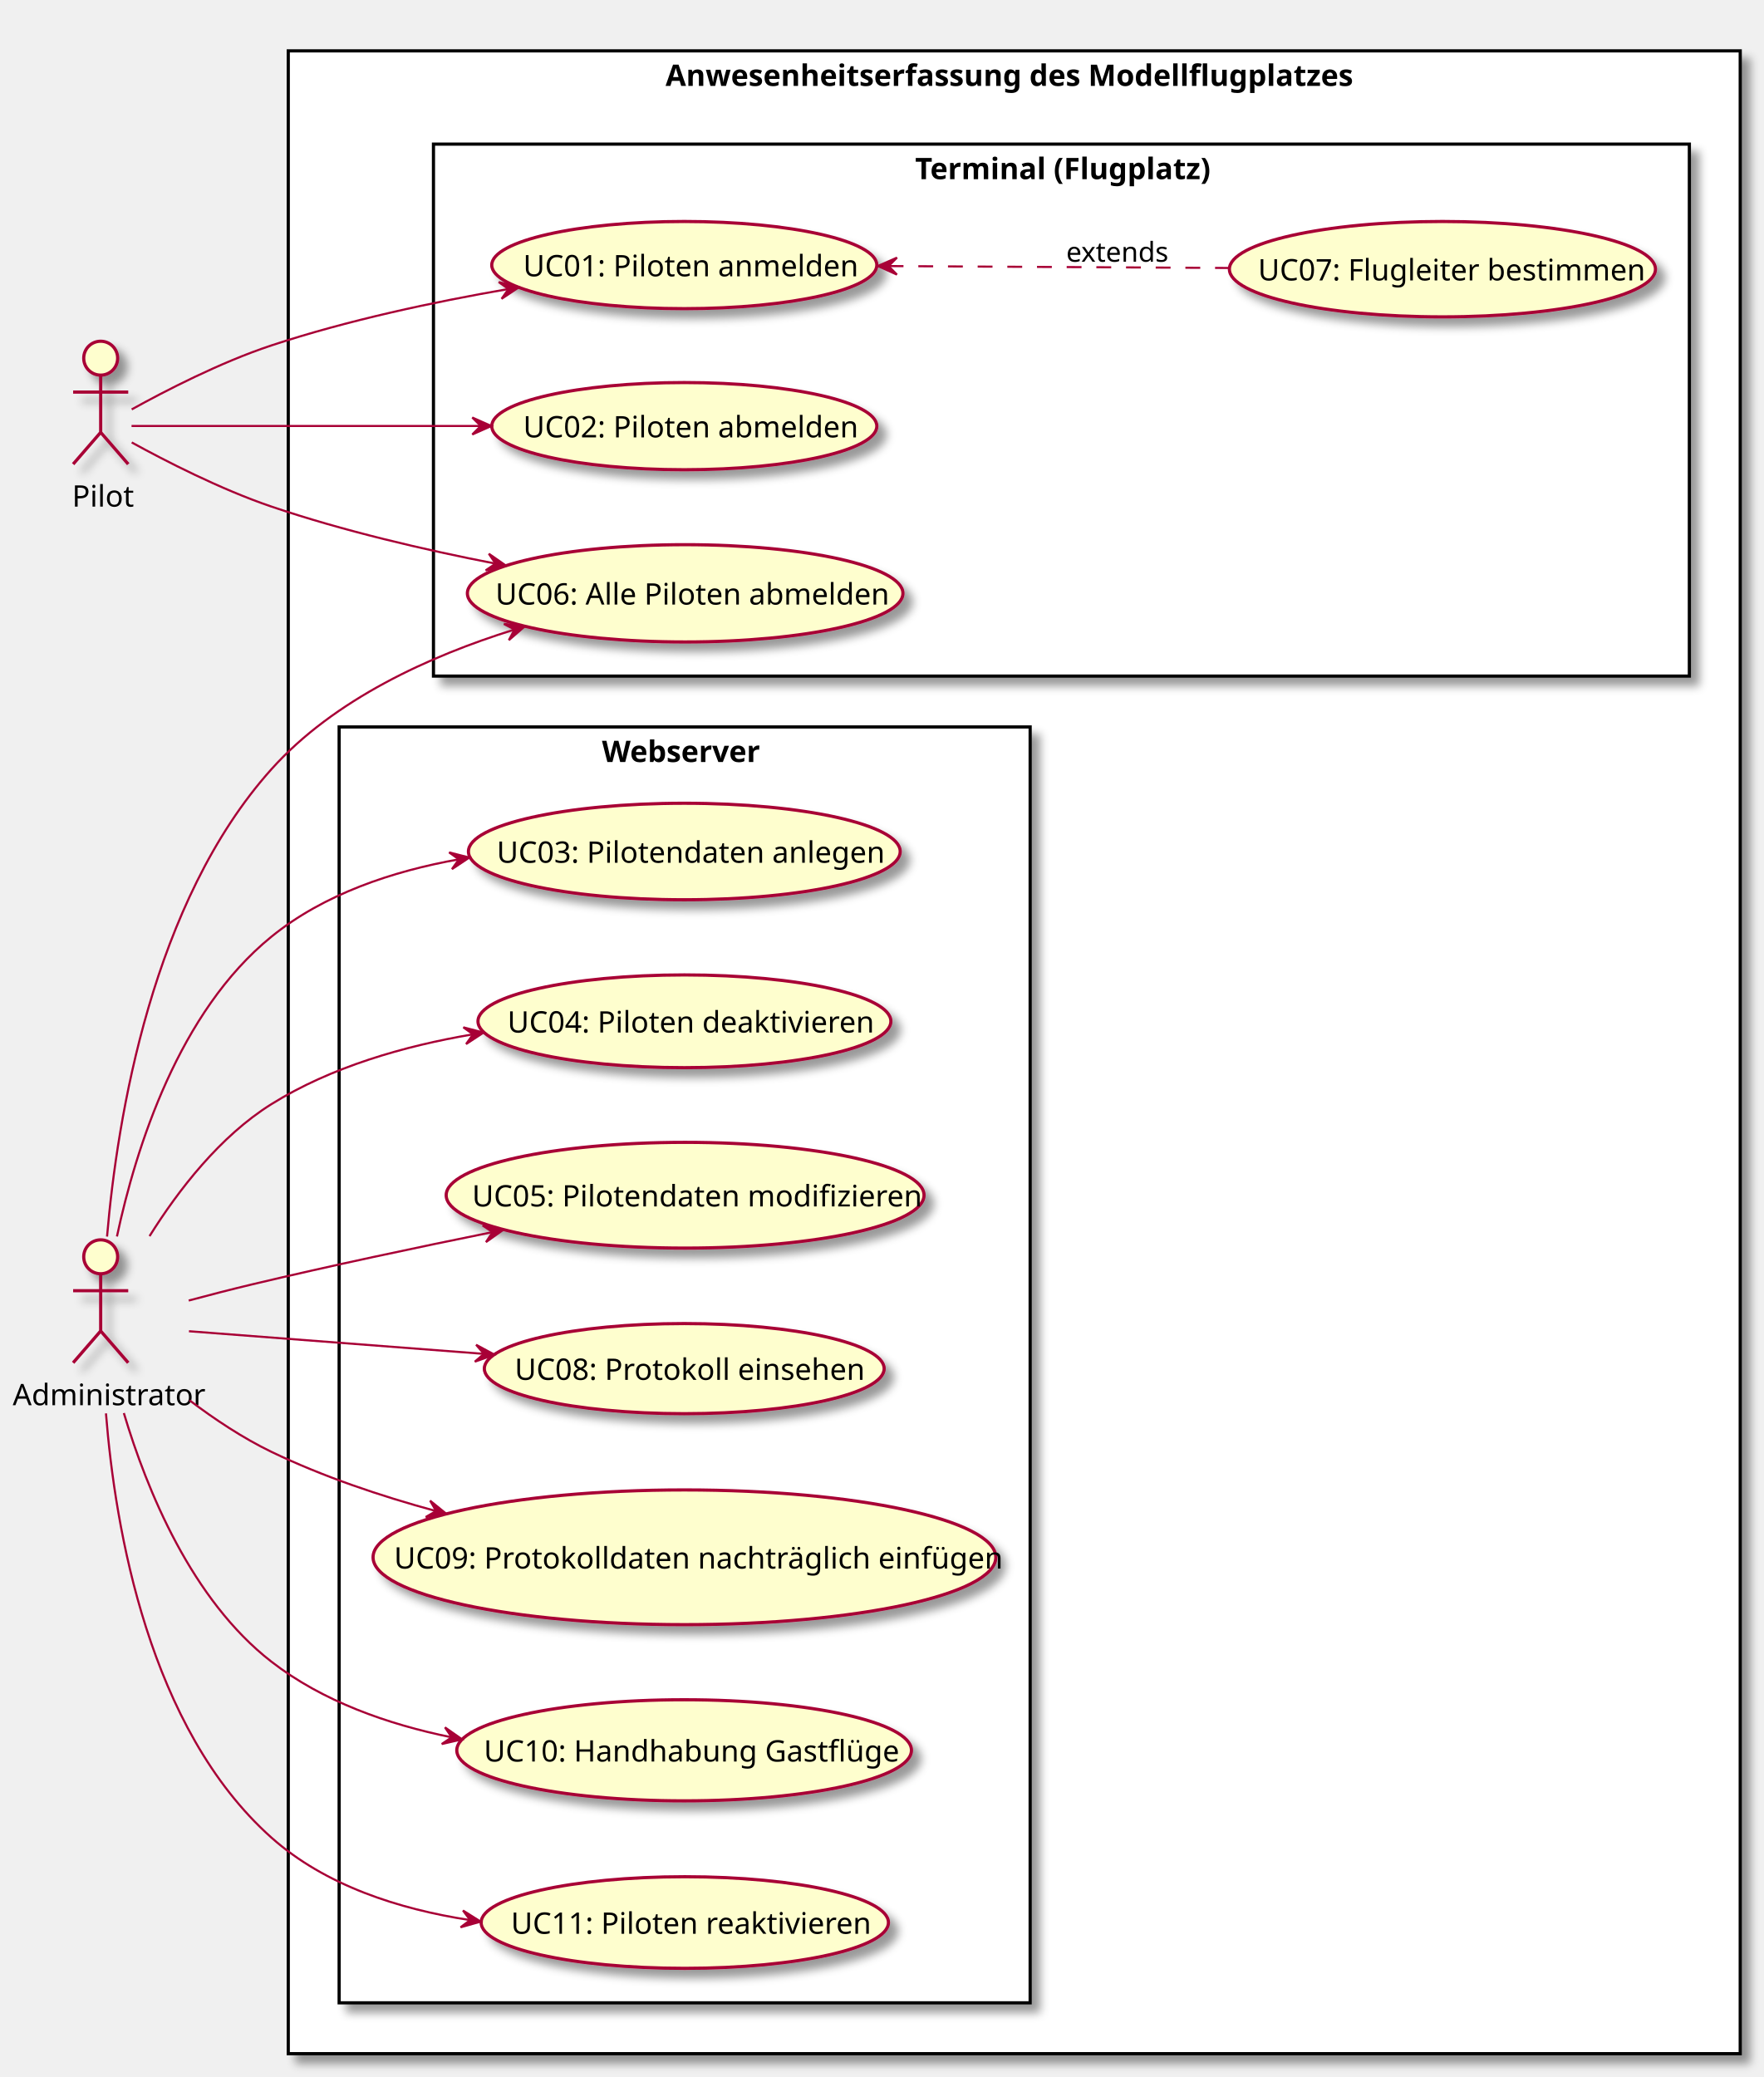
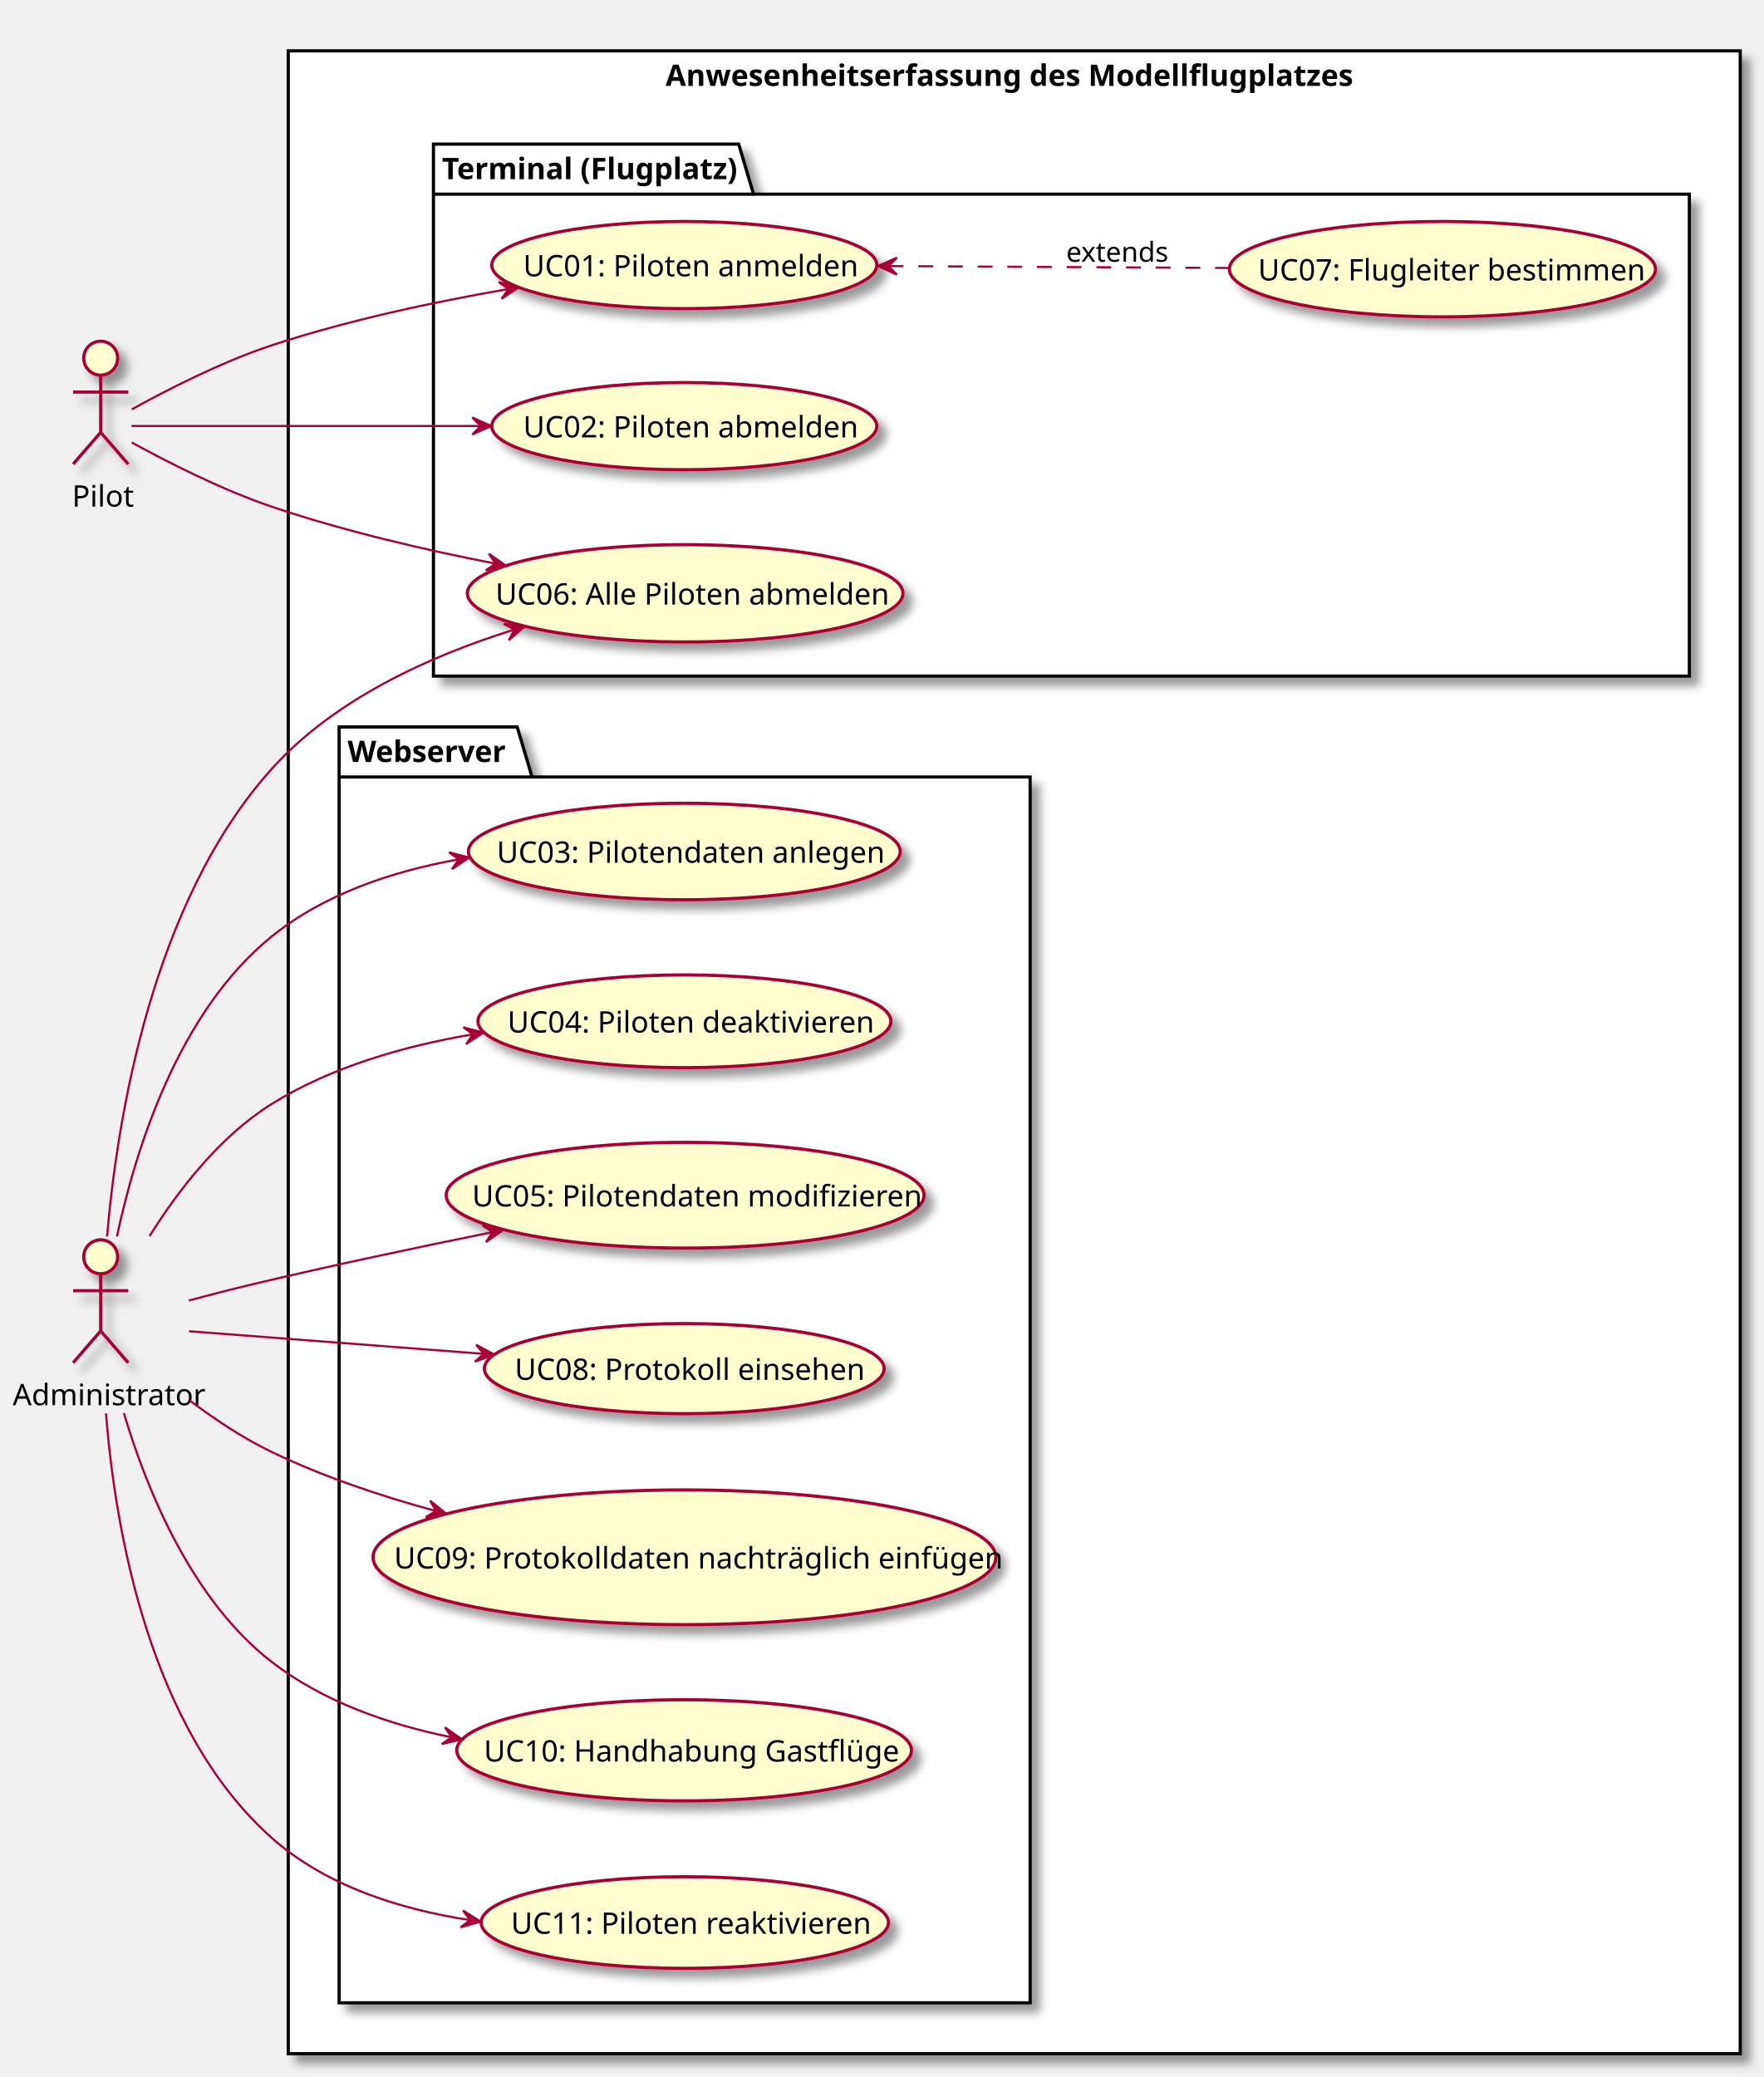
<svg xmlns="http://www.w3.org/2000/svg" contentScriptType="application/ecmascript" contentStyleType="text/css" height="980px" preserveAspectRatio="none" style="width:832px;height:980px;" version="1.1" viewBox="0 0 832 980" width="832px" zoomAndPan="magnify">
  <defs>
-     <filter height="300%" id="fractepvz04qn" width="300%" x="-1" y="-1">
+     <filter height="300%" id="f19pktaibm734x" width="300%" x="-1" y="-1">
      <feGaussianBlur result="blurOut" stdDeviation="2.0" />
      <feColorMatrix in="blurOut" result="blurOut2" type="matrix" values="0 0 0 0 0 0 0 0 0 0 0 0 0 0 0 0 0 0 .4 0" />
      <feOffset dx="4.0" dy="4.0" in="blurOut2" result="blurOut3" />
      <feBlend in="SourceGraphic" in2="blurOut3" mode="normal" />
    </filter>
  </defs>
  <g>
-     <rect fill="#FFFFFF" filter="url(#fractepvz04qn)" height="945" style="stroke: #000000; stroke-width: 1.5;" width="685" x="136" y="24" />
+     <rect fill="#FFFFFF" filter="url(#f19pktaibm734x)" height="945" style="stroke: #000000; stroke-width: 1.5;" width="685" x="136" y="24" />
    <text fill="#000000" font-family="sans-serif" font-size="14" font-weight="bold" lengthAdjust="spacingAndGlyphs" textLength="329" x="314" y="40.533">
      Anwesenheitserfassung des Modellflugplatzes
    </text>
-     <rect fill="#FFFFFF" filter="url(#fractepvz04qn)" height="251" style="stroke: #000000; stroke-width: 1.5;" width="592.5" x="204.5" y="68" />
-     <text fill="#000000" font-family="sans-serif" font-size="14" font-weight="bold" lengthAdjust="spacingAndGlyphs" textLength="138" x="431.75" y="84.533">
+     <polygon fill="#FFFFFF" filter="url(#f19pktaibm734x)" points="204.5,68,348.5,68,355.5,91.609,797,91.609,797,319,204.5,319,204.5,68" style="stroke: #000000; stroke-width: 1.5;" />
+     <line style="stroke: #000000; stroke-width: 1.5;" x1="204.5" x2="355.5" y1="91.609" y2="91.609" />
+     <text fill="#000000" font-family="sans-serif" font-size="14" font-weight="bold" lengthAdjust="spacingAndGlyphs" textLength="138" x="208.5" y="84.533">
      Terminal (Flugplatz)
    </text>
-     <rect fill="#FFFFFF" filter="url(#fractepvz04qn)" height="602" style="stroke: #000000; stroke-width: 1.5;" width="326" x="160" y="343" />
-     <text fill="#000000" font-family="sans-serif" font-size="14" font-weight="bold" lengthAdjust="spacingAndGlyphs" textLength="78" x="284" y="359.533">
+     <polygon fill="#FFFFFF" filter="url(#f19pktaibm734x)" points="160,343,244,343,251,366.609,486,366.609,486,945,160,945,160,343" style="stroke: #000000; stroke-width: 1.5;" />
+     <line style="stroke: #000000; stroke-width: 1.5;" x1="160" x2="251" y1="366.609" y2="366.609" />
+     <text fill="#000000" font-family="sans-serif" font-size="14" font-weight="bold" lengthAdjust="spacingAndGlyphs" textLength="78" x="164" y="359.533">
      Webserver
    </text>
-     <ellipse cx="322.83" cy="125.066" fill="#FEFECE" filter="url(#fractepvz04qn)" rx="90.83" ry="20.566" style="stroke: #A80036; stroke-width: 1.5;" />
+     <ellipse cx="322.83" cy="125.066" fill="#FEFECE" filter="url(#f19pktaibm734x)" rx="90.83" ry="20.566" style="stroke: #A80036; stroke-width: 1.5;" />
    <text fill="#000000" font-family="sans-serif" font-size="14" lengthAdjust="spacingAndGlyphs" textLength="152" x="246.83" y="130.371">
      UC01: Piloten anmelden
    </text>
-     <ellipse cx="322.83" cy="201.066" fill="#FEFECE" filter="url(#fractepvz04qn)" rx="90.83" ry="20.566" style="stroke: #A80036; stroke-width: 1.5;" />
+     <ellipse cx="322.83" cy="201.066" fill="#FEFECE" filter="url(#f19pktaibm734x)" rx="90.83" ry="20.566" style="stroke: #A80036; stroke-width: 1.5;" />
    <text fill="#000000" font-family="sans-serif" font-size="14" lengthAdjust="spacingAndGlyphs" textLength="152" x="246.83" y="206.371">
      UC02: Piloten abmelden
    </text>
-     <ellipse cx="323.241" cy="279.948" fill="#FEFECE" filter="url(#fractepvz04qn)" rx="102.741" ry="22.948" style="stroke: #A80036; stroke-width: 1.5;" />
+     <ellipse cx="323.241" cy="279.948" fill="#FEFECE" filter="url(#f19pktaibm734x)" rx="102.741" ry="22.948" style="stroke: #A80036; stroke-width: 1.5;" />
    <text fill="#000000" font-family="sans-serif" font-size="14" lengthAdjust="spacingAndGlyphs" textLength="179" x="233.741" y="285.253">
      UC06: Alle Piloten abmelden
    </text>
-     <ellipse cx="680.504" cy="127.001" fill="#FEFECE" filter="url(#fractepvz04qn)" rx="100.504" ry="22.501" style="stroke: #A80036; stroke-width: 1.5;" />
+     <ellipse cx="680.504" cy="127.001" fill="#FEFECE" filter="url(#f19pktaibm734x)" rx="100.504" ry="22.501" style="stroke: #A80036; stroke-width: 1.5;" />
    <text fill="#000000" font-family="sans-serif" font-size="14" lengthAdjust="spacingAndGlyphs" textLength="174" x="593.504" y="132.305">
      UC07: Flugleiter bestimmen
    </text>
-     <ellipse cx="322.845" cy="401.769" fill="#FEFECE" filter="url(#fractepvz04qn)" rx="101.845" ry="22.769" style="stroke: #A80036; stroke-width: 1.5;" />
+     <ellipse cx="322.845" cy="401.769" fill="#FEFECE" filter="url(#f19pktaibm734x)" rx="101.845" ry="22.769" style="stroke: #A80036; stroke-width: 1.5;" />
    <text fill="#000000" font-family="sans-serif" font-size="14" lengthAdjust="spacingAndGlyphs" textLength="177" x="234.345" y="407.074">
      UC03: Pilotendaten anlegen
    </text>
-     <ellipse cx="322.894" cy="481.879" fill="#FEFECE" filter="url(#fractepvz04qn)" rx="97.394" ry="21.879" style="stroke: #A80036; stroke-width: 1.5;" />
+     <ellipse cx="322.894" cy="481.879" fill="#FEFECE" filter="url(#f19pktaibm734x)" rx="97.394" ry="21.879" style="stroke: #A80036; stroke-width: 1.5;" />
    <text fill="#000000" font-family="sans-serif" font-size="14" lengthAdjust="spacingAndGlyphs" textLength="167" x="239.394" y="487.184">
      UC04: Piloten deaktivieren
    </text>
-     <ellipse cx="323.219" cy="563.944" fill="#FEFECE" filter="url(#fractepvz04qn)" rx="112.719" ry="24.944" style="stroke: #A80036; stroke-width: 1.5;" />
+     <ellipse cx="323.219" cy="563.944" fill="#FEFECE" filter="url(#f19pktaibm734x)" rx="112.719" ry="24.944" style="stroke: #A80036; stroke-width: 1.5;" />
    <text fill="#000000" font-family="sans-serif" font-size="14" lengthAdjust="spacingAndGlyphs" textLength="201" x="222.719" y="569.249">
      UC05: Pilotendaten modifizieren
    </text>
-     <ellipse cx="322.813" cy="645.763" fill="#FEFECE" filter="url(#fractepvz04qn)" rx="94.313" ry="21.263" style="stroke: #A80036; stroke-width: 1.5;" />
+     <ellipse cx="322.813" cy="645.763" fill="#FEFECE" filter="url(#f19pktaibm734x)" rx="94.313" ry="21.263" style="stroke: #A80036; stroke-width: 1.5;" />
    <text fill="#000000" font-family="sans-serif" font-size="14" lengthAdjust="spacingAndGlyphs" textLength="160" x="242.813" y="651.067">
      UC08: Protokoll einsehen
    </text>
-     <ellipse cx="322.899" cy="734.78" fill="#FEFECE" filter="url(#fractepvz04qn)" rx="146.899" ry="31.78" style="stroke: #A80036; stroke-width: 1.5;" />
+     <ellipse cx="322.899" cy="734.78" fill="#FEFECE" filter="url(#f19pktaibm734x)" rx="146.899" ry="31.78" style="stroke: #A80036; stroke-width: 1.5;" />
    <text fill="#000000" font-family="sans-serif" font-size="14" lengthAdjust="spacingAndGlyphs" textLength="274" x="185.899" y="740.085">
      UC09: Protokolldaten nachträglich einfügen
    </text>
-     <ellipse cx="322.751" cy="825.85" fill="#FEFECE" filter="url(#fractepvz04qn)" rx="107.251" ry="23.85" style="stroke: #A80036; stroke-width: 1.5;" />
+     <ellipse cx="322.751" cy="825.85" fill="#FEFECE" filter="url(#f19pktaibm734x)" rx="107.251" ry="23.85" style="stroke: #A80036; stroke-width: 1.5;" />
    <text fill="#000000" font-family="sans-serif" font-size="14" lengthAdjust="spacingAndGlyphs" textLength="189" x="228.251" y="831.155">
      UC10: Handhabung Gastflüge
    </text>
-     <ellipse cx="323.07" cy="907.114" fill="#FEFECE" filter="url(#fractepvz04qn)" rx="96.07" ry="21.614" style="stroke: #A80036; stroke-width: 1.5;" />
+     <ellipse cx="323.07" cy="907.114" fill="#FEFECE" filter="url(#f19pktaibm734x)" rx="96.07" ry="21.614" style="stroke: #A80036; stroke-width: 1.5;" />
    <text fill="#000000" font-family="sans-serif" font-size="14" lengthAdjust="spacingAndGlyphs" textLength="164" x="241.07" y="912.419">
      UC11: Piloten reaktivieren
    </text>
-     <ellipse cx="47.5" cy="169" fill="#FEFECE" filter="url(#fractepvz04qn)" rx="8" ry="8" style="stroke: #A80036; stroke-width: 1.5;" />
-     <path d="M47.5,177 L47.5,204 M34.5,185 L60.5,185 M47.5,204 L34.5,219 M47.5,204 L60.5,219 " fill="none" filter="url(#fractepvz04qn)" style="stroke: #A80036; stroke-width: 1.5;" />
+     <ellipse cx="47.5" cy="169" fill="#FEFECE" filter="url(#f19pktaibm734x)" rx="8" ry="8" style="stroke: #A80036; stroke-width: 1.5;" />
+     <path d="M47.5,177 L47.5,204 M34.5,185 L60.5,185 M47.5,204 L34.5,219 M47.5,204 L60.5,219 " fill="none" filter="url(#f19pktaibm734x)" style="stroke: #A80036; stroke-width: 1.5;" />
    <text fill="#000000" font-family="sans-serif" font-size="14" lengthAdjust="spacingAndGlyphs" textLength="27" x="34" y="239.033">
      Pilot
    </text>
-     <ellipse cx="47.5" cy="593" fill="#FEFECE" filter="url(#fractepvz04qn)" rx="8" ry="8" style="stroke: #A80036; stroke-width: 1.5;" />
-     <path d="M47.5,601 L47.5,628 M34.5,609 L60.5,609 M47.5,628 L34.5,643 M47.5,628 L60.5,643 " fill="none" filter="url(#fractepvz04qn)" style="stroke: #A80036; stroke-width: 1.5;" />
+     <ellipse cx="47.5" cy="593" fill="#FEFECE" filter="url(#f19pktaibm734x)" rx="8" ry="8" style="stroke: #A80036; stroke-width: 1.5;" />
+     <path d="M47.5,601 L47.5,628 M34.5,609 L60.5,609 M47.5,628 L34.5,643 M47.5,628 L60.5,643 " fill="none" filter="url(#f19pktaibm734x)" style="stroke: #A80036; stroke-width: 1.5;" />
    <text fill="#000000" font-family="sans-serif" font-size="14" lengthAdjust="spacingAndGlyphs" textLength="83" x="6" y="663.033">
      Administrator
    </text>
    <path d="M62.13,193.17 C77.62,184.59 103.89,170.98 128,163 C163.87,151.13 204.76,142.44 239.73,136.39 " fill="none" id="Pilot-&gt;UC01: Piloten anmelden" style="stroke: #A80036; stroke-width: 1.0;" />
    <polygon fill="#A80036" points="244.84,135.52,235.294,133.094,239.911,136.363,236.643,140.98,244.84,135.52" style="stroke: #A80036; stroke-width: 1.0;" />
    <path d="M419.24,125.54 C468.84,125.81 529.47,126.16 579.72,126.44 " fill="none" id="UC01: Piloten anmelden&lt;-UC07: Flugleiter bestimmen" style="stroke: #A80036; stroke-width: 1.0; stroke-dasharray: 7.0,7.0;" />
    <polygon fill="#A80036" points="414.17,125.51,423.147,129.561,419.17,125.539,423.193,121.561,414.17,125.51" style="stroke: #A80036; stroke-width: 1.0;" />
    <text fill="#000000" font-family="sans-serif" font-size="13" lengthAdjust="spacingAndGlyphs" textLength="46" x="503" y="123.495">
      extends
    </text>
    <path d="M62.06,201 C91.89,201 165.41,201 226.67,201 " fill="none" id="Pilot-&gt;UC02: Piloten abmelden" style="stroke: #A80036; stroke-width: 1.0;" />
    <polygon fill="#A80036" points="231.81,201,222.81,197,226.81,201,222.81,205,231.81,201" style="stroke: #A80036; stroke-width: 1.0;" />
    <path d="M62.15,208.76 C77.66,217.29 103.95,230.84 128,239 C161.87,250.49 200.2,259.41 233.79,265.95 " fill="none" id="Pilot-&gt;UC06: Alle Piloten abmelden" style="stroke: #A80036; stroke-width: 1.0;" />
    <polygon fill="#A80036" points="238.71,266.89,230.625,261.266,233.8,265.948,229.118,269.123,238.71,266.89" style="stroke: #A80036; stroke-width: 1.0;" />
    <path d="M55.17,583.41 C64.18,541.26 84.44,477.38 128,442 C152.83,421.83 185.23,411.04 216.42,405.47 " fill="none" id="Administrator-&gt;UC03: Pilotendaten anlegen" style="stroke: #A80036; stroke-width: 1.0;" />
    <polygon fill="#A80036" points="221.42,404.62,211.876,402.19,216.491,405.461,213.22,410.076,221.42,404.62" style="stroke: #A80036; stroke-width: 1.0;" />
    <path d="M70.55,583.25 C84.23,561.4 103.81,536.11 128,521 C156.21,503.38 190.83,493.51 222.98,488.05 " fill="none" id="Administrator-&gt;UC04: Piloten deaktivieren" style="stroke: #A80036; stroke-width: 1.0;" />
    <polygon fill="#A80036" points="228.12,487.21,218.588,484.731,223.187,488.025,219.892,492.624,228.12,487.21" style="stroke: #A80036; stroke-width: 1.0;" />
    <path d="M89.03,613.64 C98.81,611.02 109.26,608.32 119,606 C155.87,597.22 196.77,588.56 232.13,581.4 " fill="none" id="Administrator-&gt;UC05: Pilotendaten modifizieren" style="stroke: #A80036; stroke-width: 1.0;" />
    <polygon fill="#A80036" points="237.31,580.36,227.698,578.213,232.408,581.346,229.276,586.056,237.31,580.36" style="stroke: #A80036; stroke-width: 1.0;" />
    <path d="M89.15,628.12 C125.69,630.93 180.74,635.15 228.14,638.79 " fill="none" id="Administrator-&gt;UC08: Protokoll einsehen" style="stroke: #A80036; stroke-width: 1.0;" />
    <polygon fill="#A80036" points="233.29,639.19,224.625,634.508,228.305,638.804,224.008,642.484,233.29,639.19" style="stroke: #A80036; stroke-width: 1.0;" />
    <path d="M89.39,660.69 C101.24,669.65 114.61,678.54 128,685 C152.18,696.66 179.42,705.84 205.68,712.97 " fill="none" id="Administrator-&gt;UC09: Protokolldaten nachträglich einfügen" style="stroke: #A80036; stroke-width: 1.0;" />
    <polygon fill="#A80036" points="210.57,714.27,202.919,708.068,205.742,712.97,200.84,715.793,210.57,714.27" style="stroke: #A80036; stroke-width: 1.0;" />
    <path d="M58.43,666.73 C69.31,703.24 90.46,754.85 128,784 C152.19,802.78 182.96,813.58 212.83,819.68 " fill="none" id="Administrator-&gt;UC10: Handhabung Gastflüge" style="stroke: #A80036; stroke-width: 1.0;" />
    <polygon fill="#A80036" points="218,820.69,209.934,815.039,213.093,819.731,208.4,822.89,218,820.69" style="stroke: #A80036; stroke-width: 1.0;" />
    <path d="M50.5,583.45 C55.35,526.92 71.86,425.66 128,363 C157.71,329.84 202.94,309.46 242.25,297.19 " fill="none" id="Administrator-&gt;UC06: Alle Piloten abmelden" style="stroke: #A80036; stroke-width: 1.0;" />
    <polygon fill="#A80036" points="247.51,295.59,237.735,294.385,242.727,297.046,240.065,302.038,247.51,295.59" style="stroke: #A80036; stroke-width: 1.0;" />
    <path d="M49.99,666.88 C54.3,721.31 70.25,815.49 128,867 C153.46,889.71 188.31,900.82 221.46,905.92 " fill="none" id="Administrator-&gt;UC11: Piloten reaktivieren" style="stroke: #A80036; stroke-width: 1.0;" />
    <polygon fill="#A80036" points="226.76,906.69,218.425,901.444,221.811,905.975,217.28,909.362,226.76,906.69" style="stroke: #A80036; stroke-width: 1.0;" />
  </g>
</svg>
